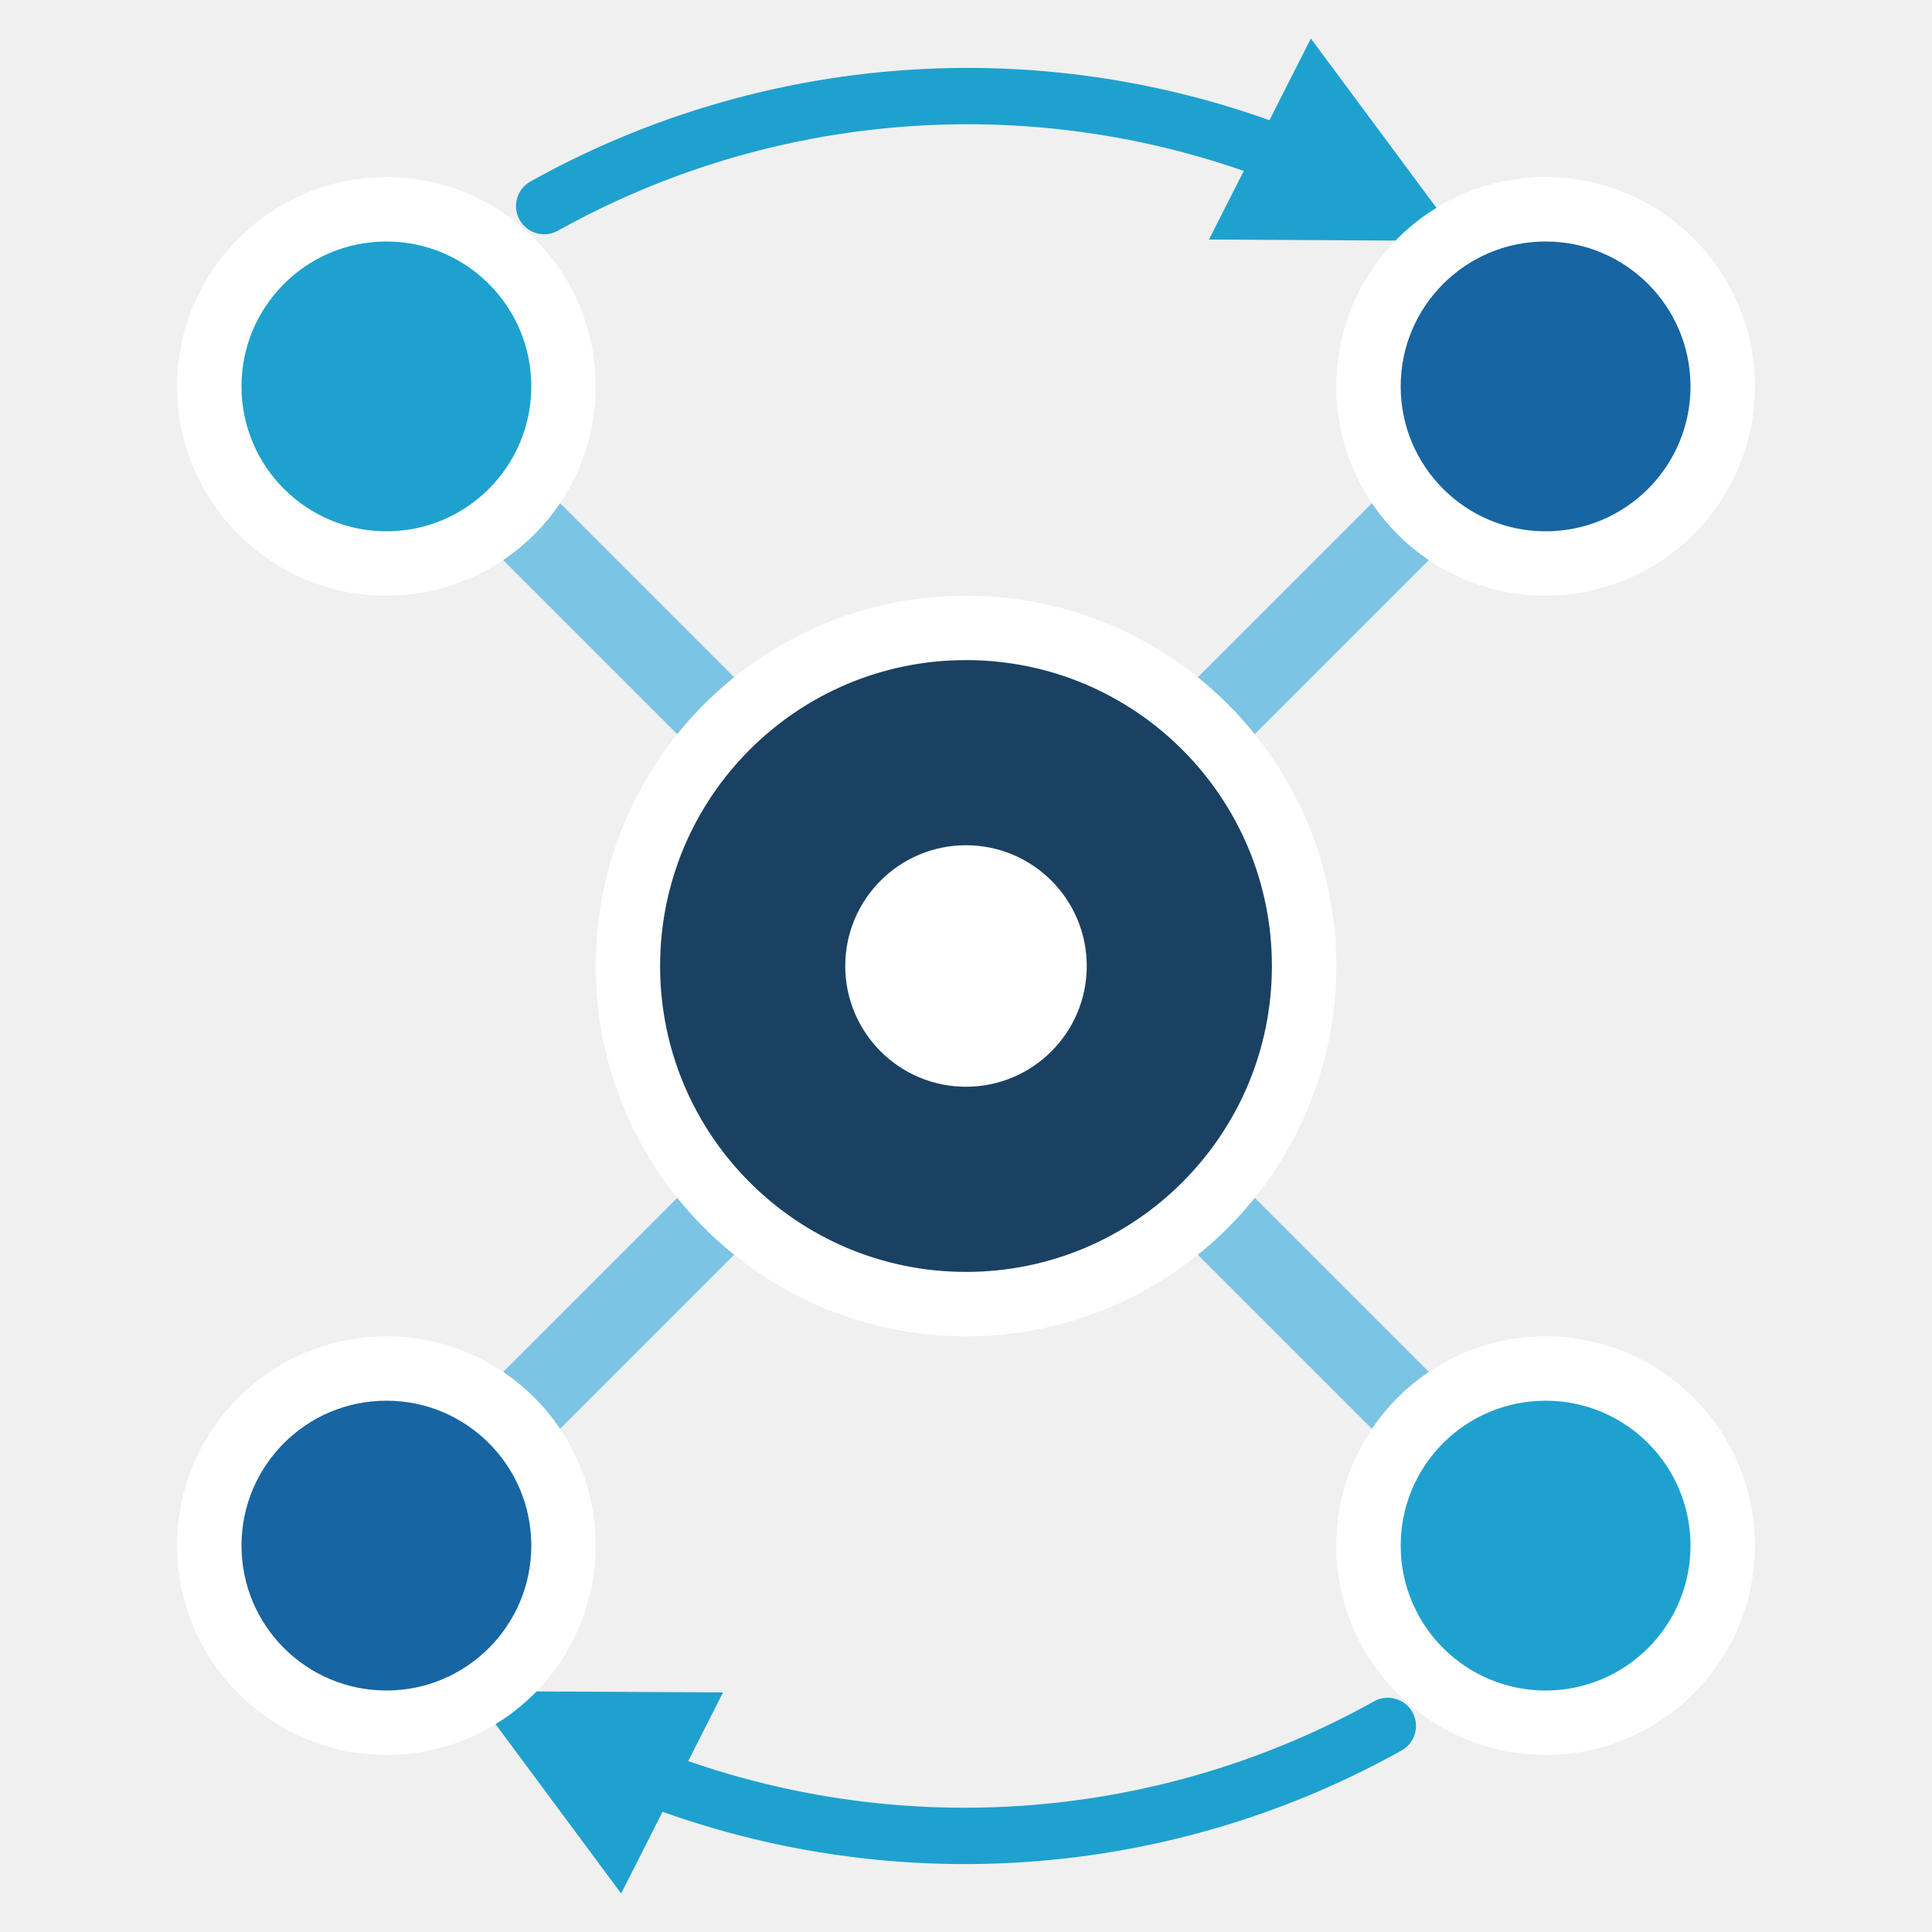
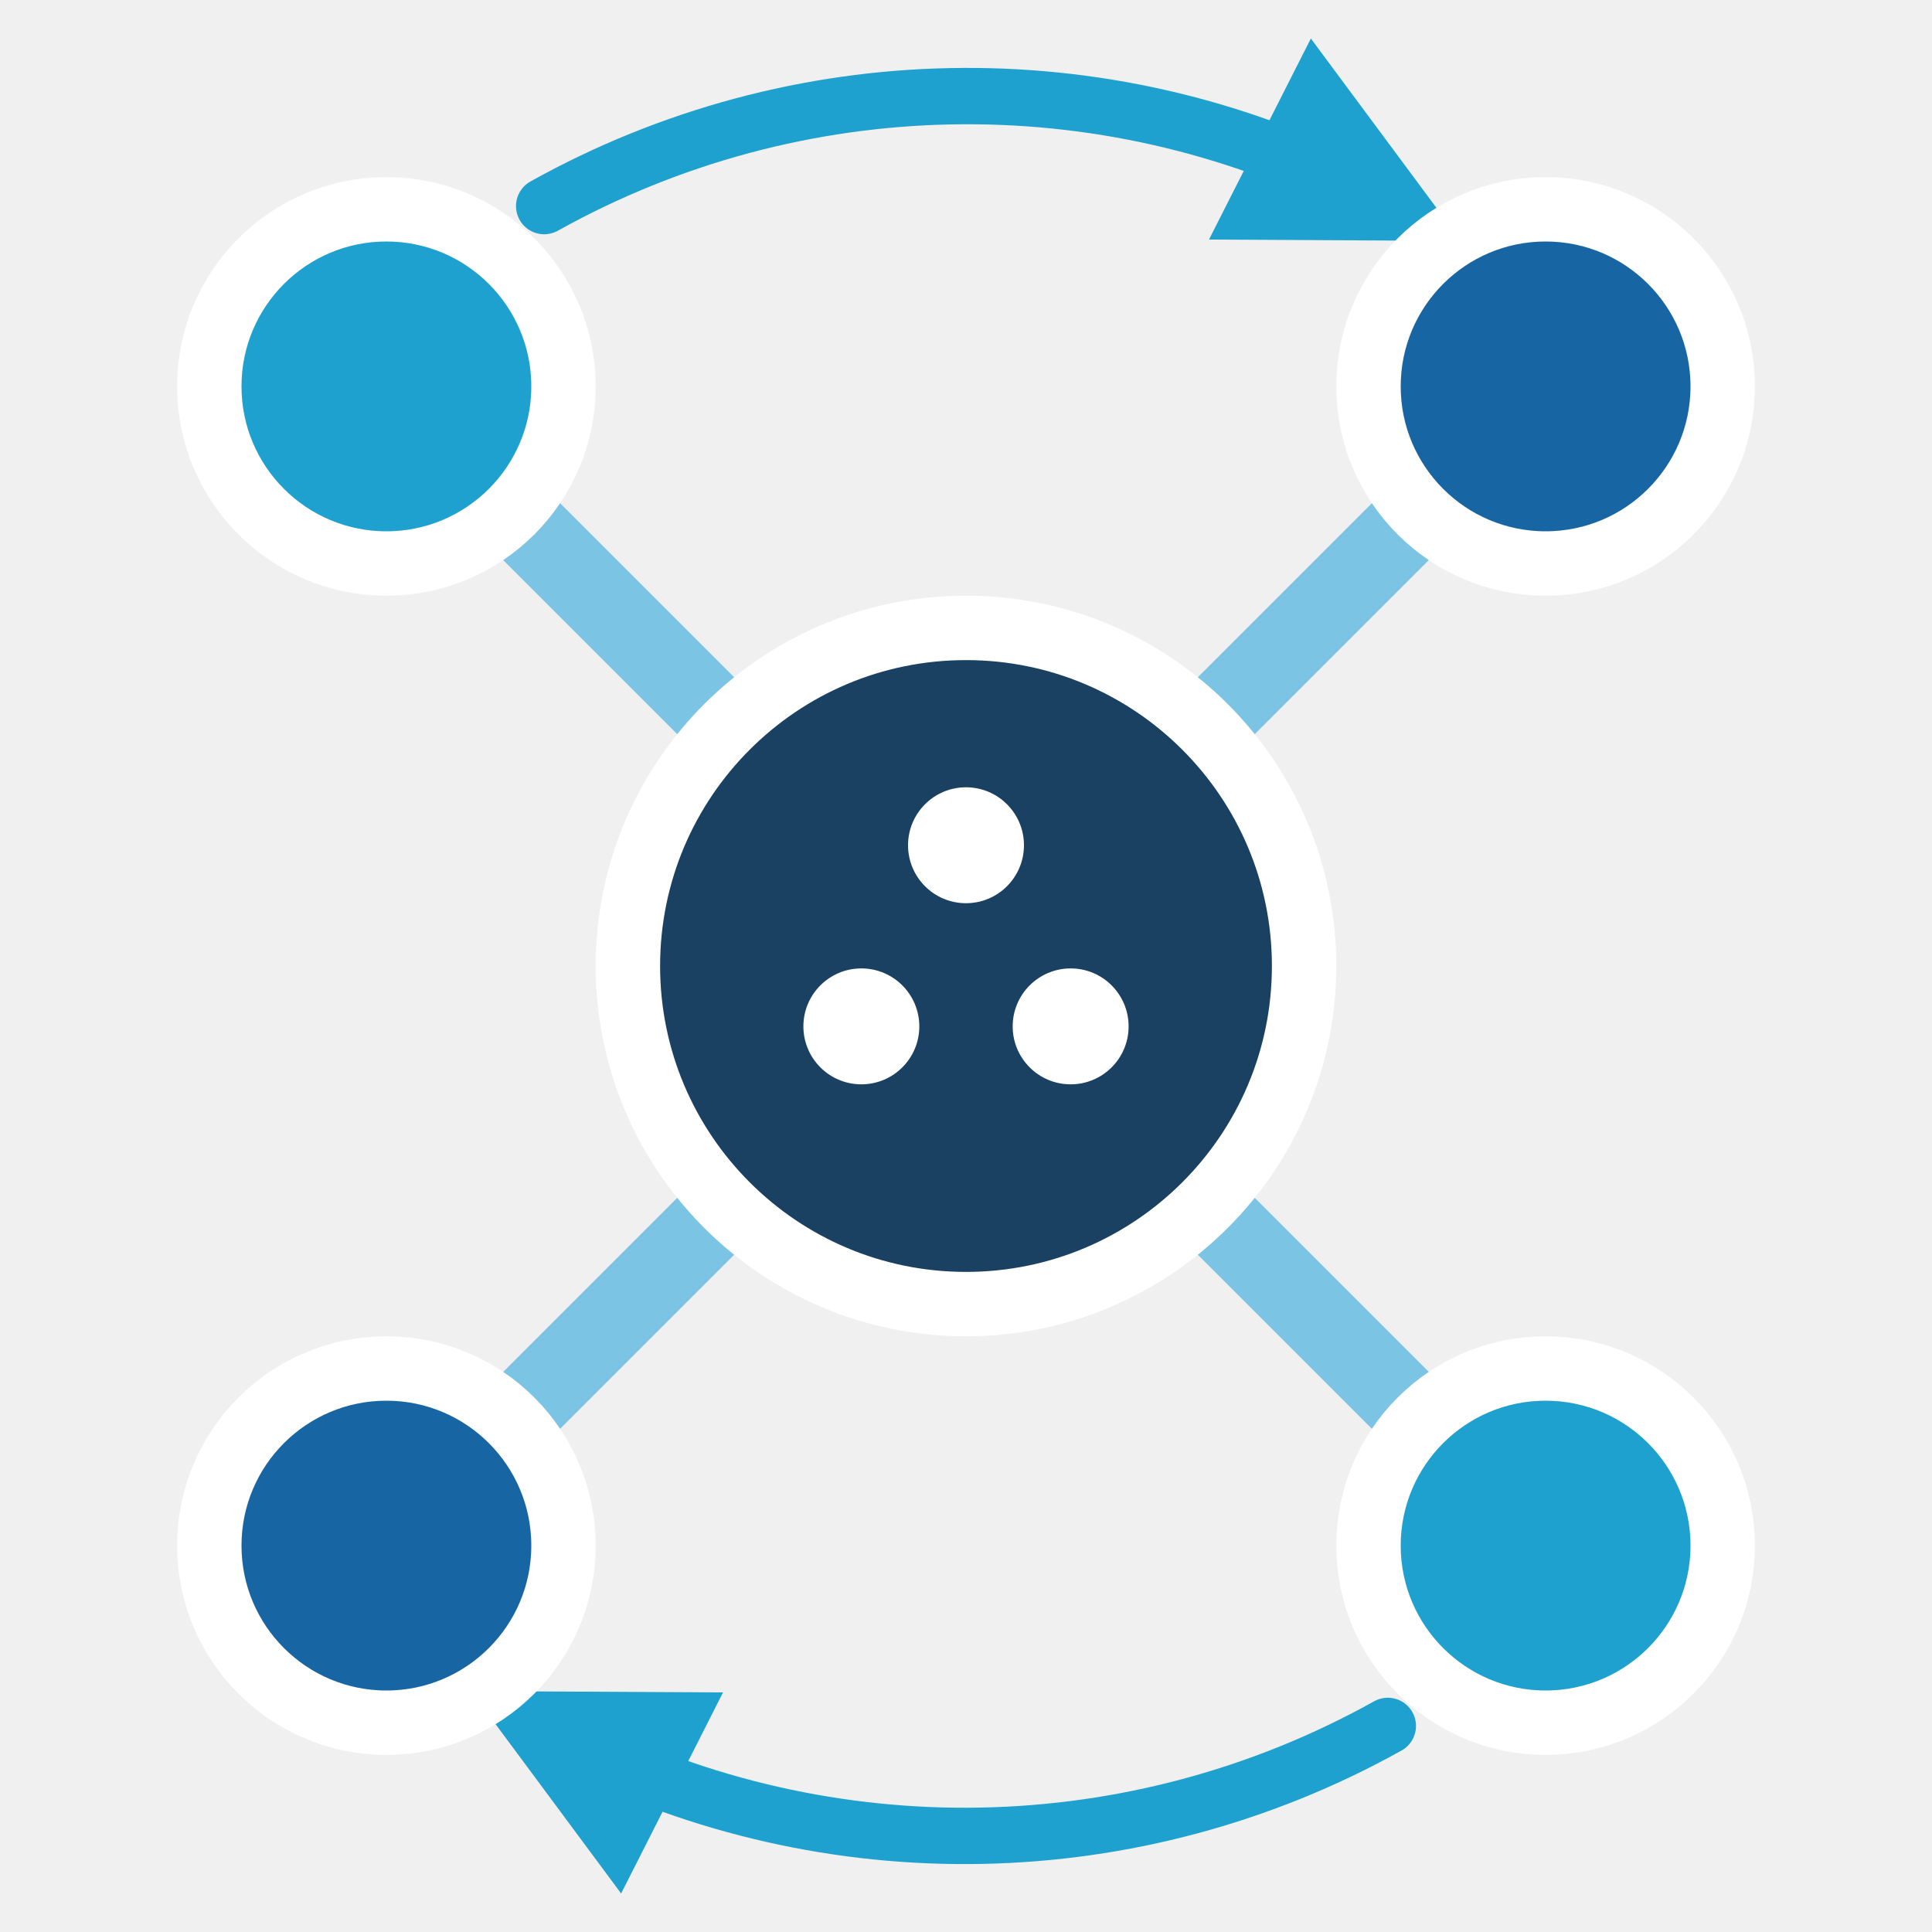
<svg xmlns="http://www.w3.org/2000/svg" viewBox="0 0 120 120" role="img" aria-labelledby="mef-mark-title">
  <defs>
    <marker id="mef-mark-arrow" viewBox="0 0 10 10" refX="5" refY="5" markerWidth="4" markerHeight="4" orient="auto-start-reverse">
      <path d="M0 0L10 5L0 10z" fill="#1ea1cf" />
    </marker>
  </defs>
  <g fill="none" stroke="#1ea1cf" stroke-width="3.5" stroke-linecap="round" marker-end="url(#mef-mark-arrow)">
    <path d="M33.8 12.8A54 54 0 0 1 84.5 11.8" />
    <path d="M86.2 107.2A54 54 0 0 1 35.5 108.2" />
  </g>
  <g stroke="#7cc4e4" stroke-width="5" stroke-linecap="round">
    <line x1="24" y1="24" x2="60" y2="60" />
    <line x1="96" y1="24" x2="60" y2="60" />
    <line x1="96" y1="96" x2="60" y2="60" />
    <line x1="24" y1="96" x2="60" y2="60" />
  </g>
  <g stroke="#ffffff" stroke-width="4">
    <circle cx="24" cy="24" r="11" fill="#1ea1cf" />
    <circle cx="96" cy="24" r="11" fill="#1765a2" />
    <circle cx="96" cy="96" r="11" fill="#1ea1cf" />
    <circle cx="24" cy="96" r="11" fill="#1765a2" />
  </g>
  <circle cx="60" cy="60" r="21" fill="#1a4162" stroke="#ffffff" stroke-width="4" />
-   <circle cx="60" cy="60" r="7.5" fill="#ffffff" />
+   <g fill="#ffffff">
+     <circle cx="60" cy="52.5" r="3.6" />
+     <circle cx="66.5" cy="63.75" r="3.6" />
+     <circle cx="53.5" cy="63.75" r="3.6" />
+   </g>
</svg>
